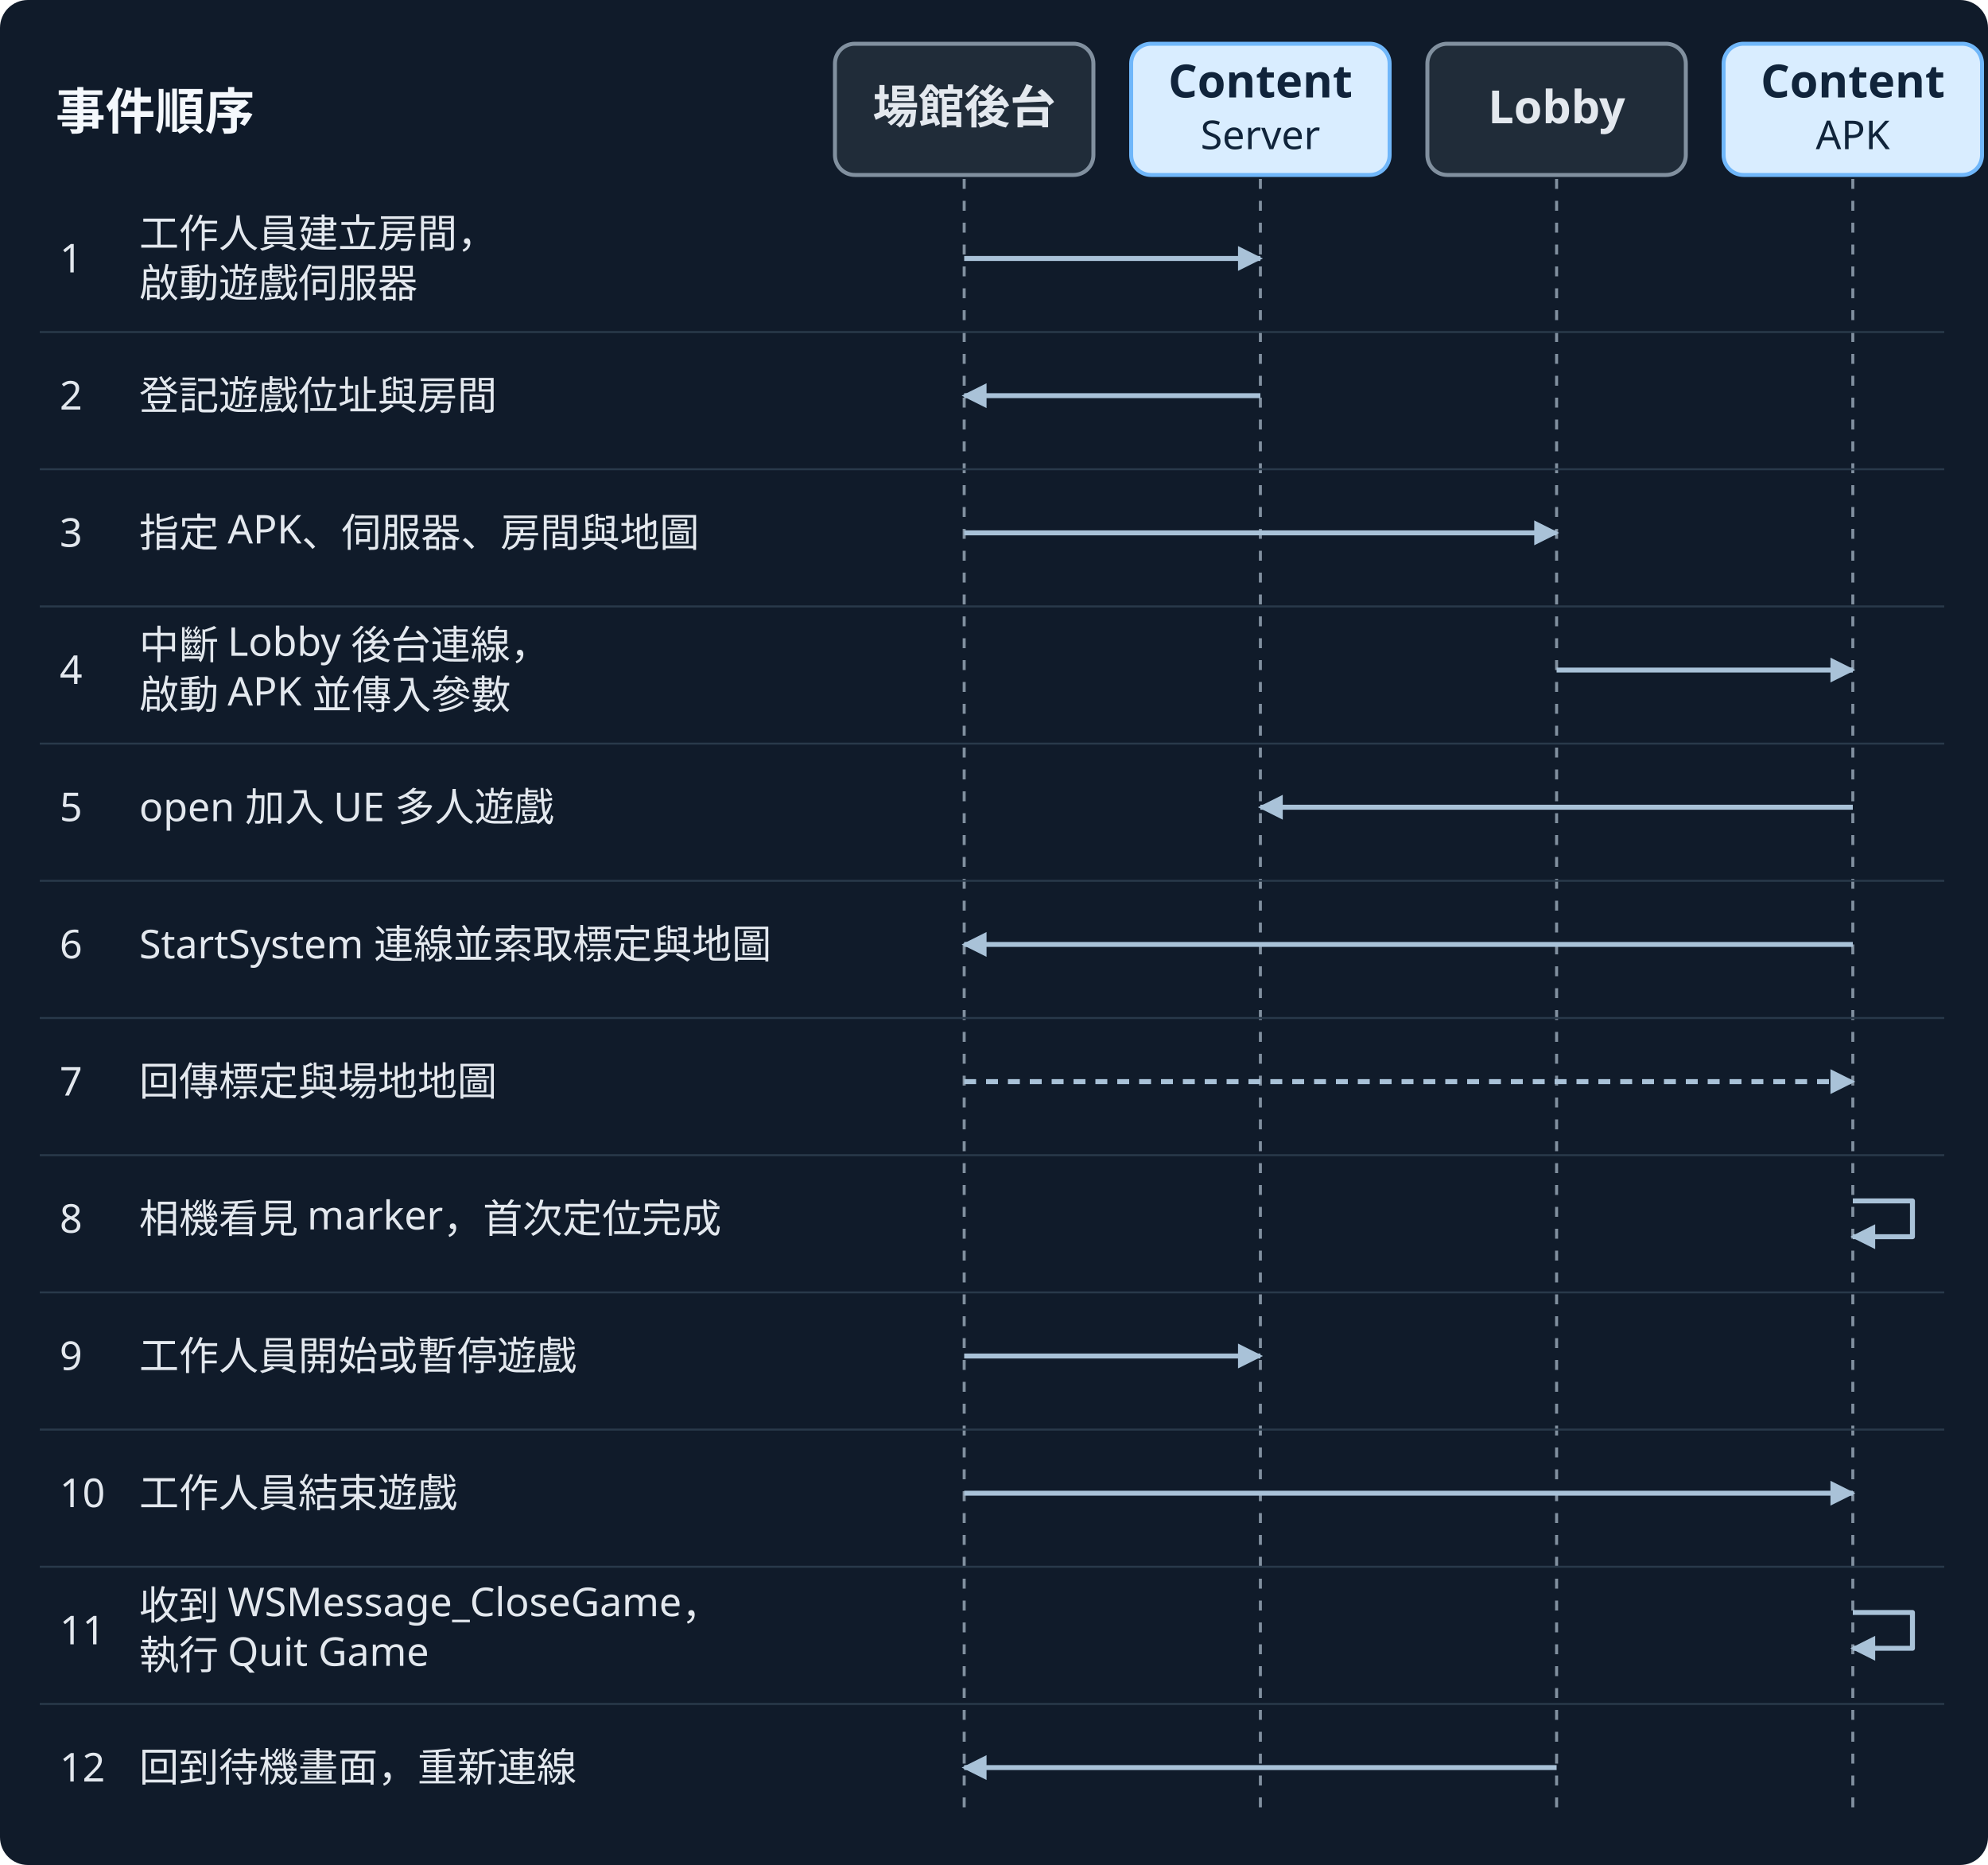
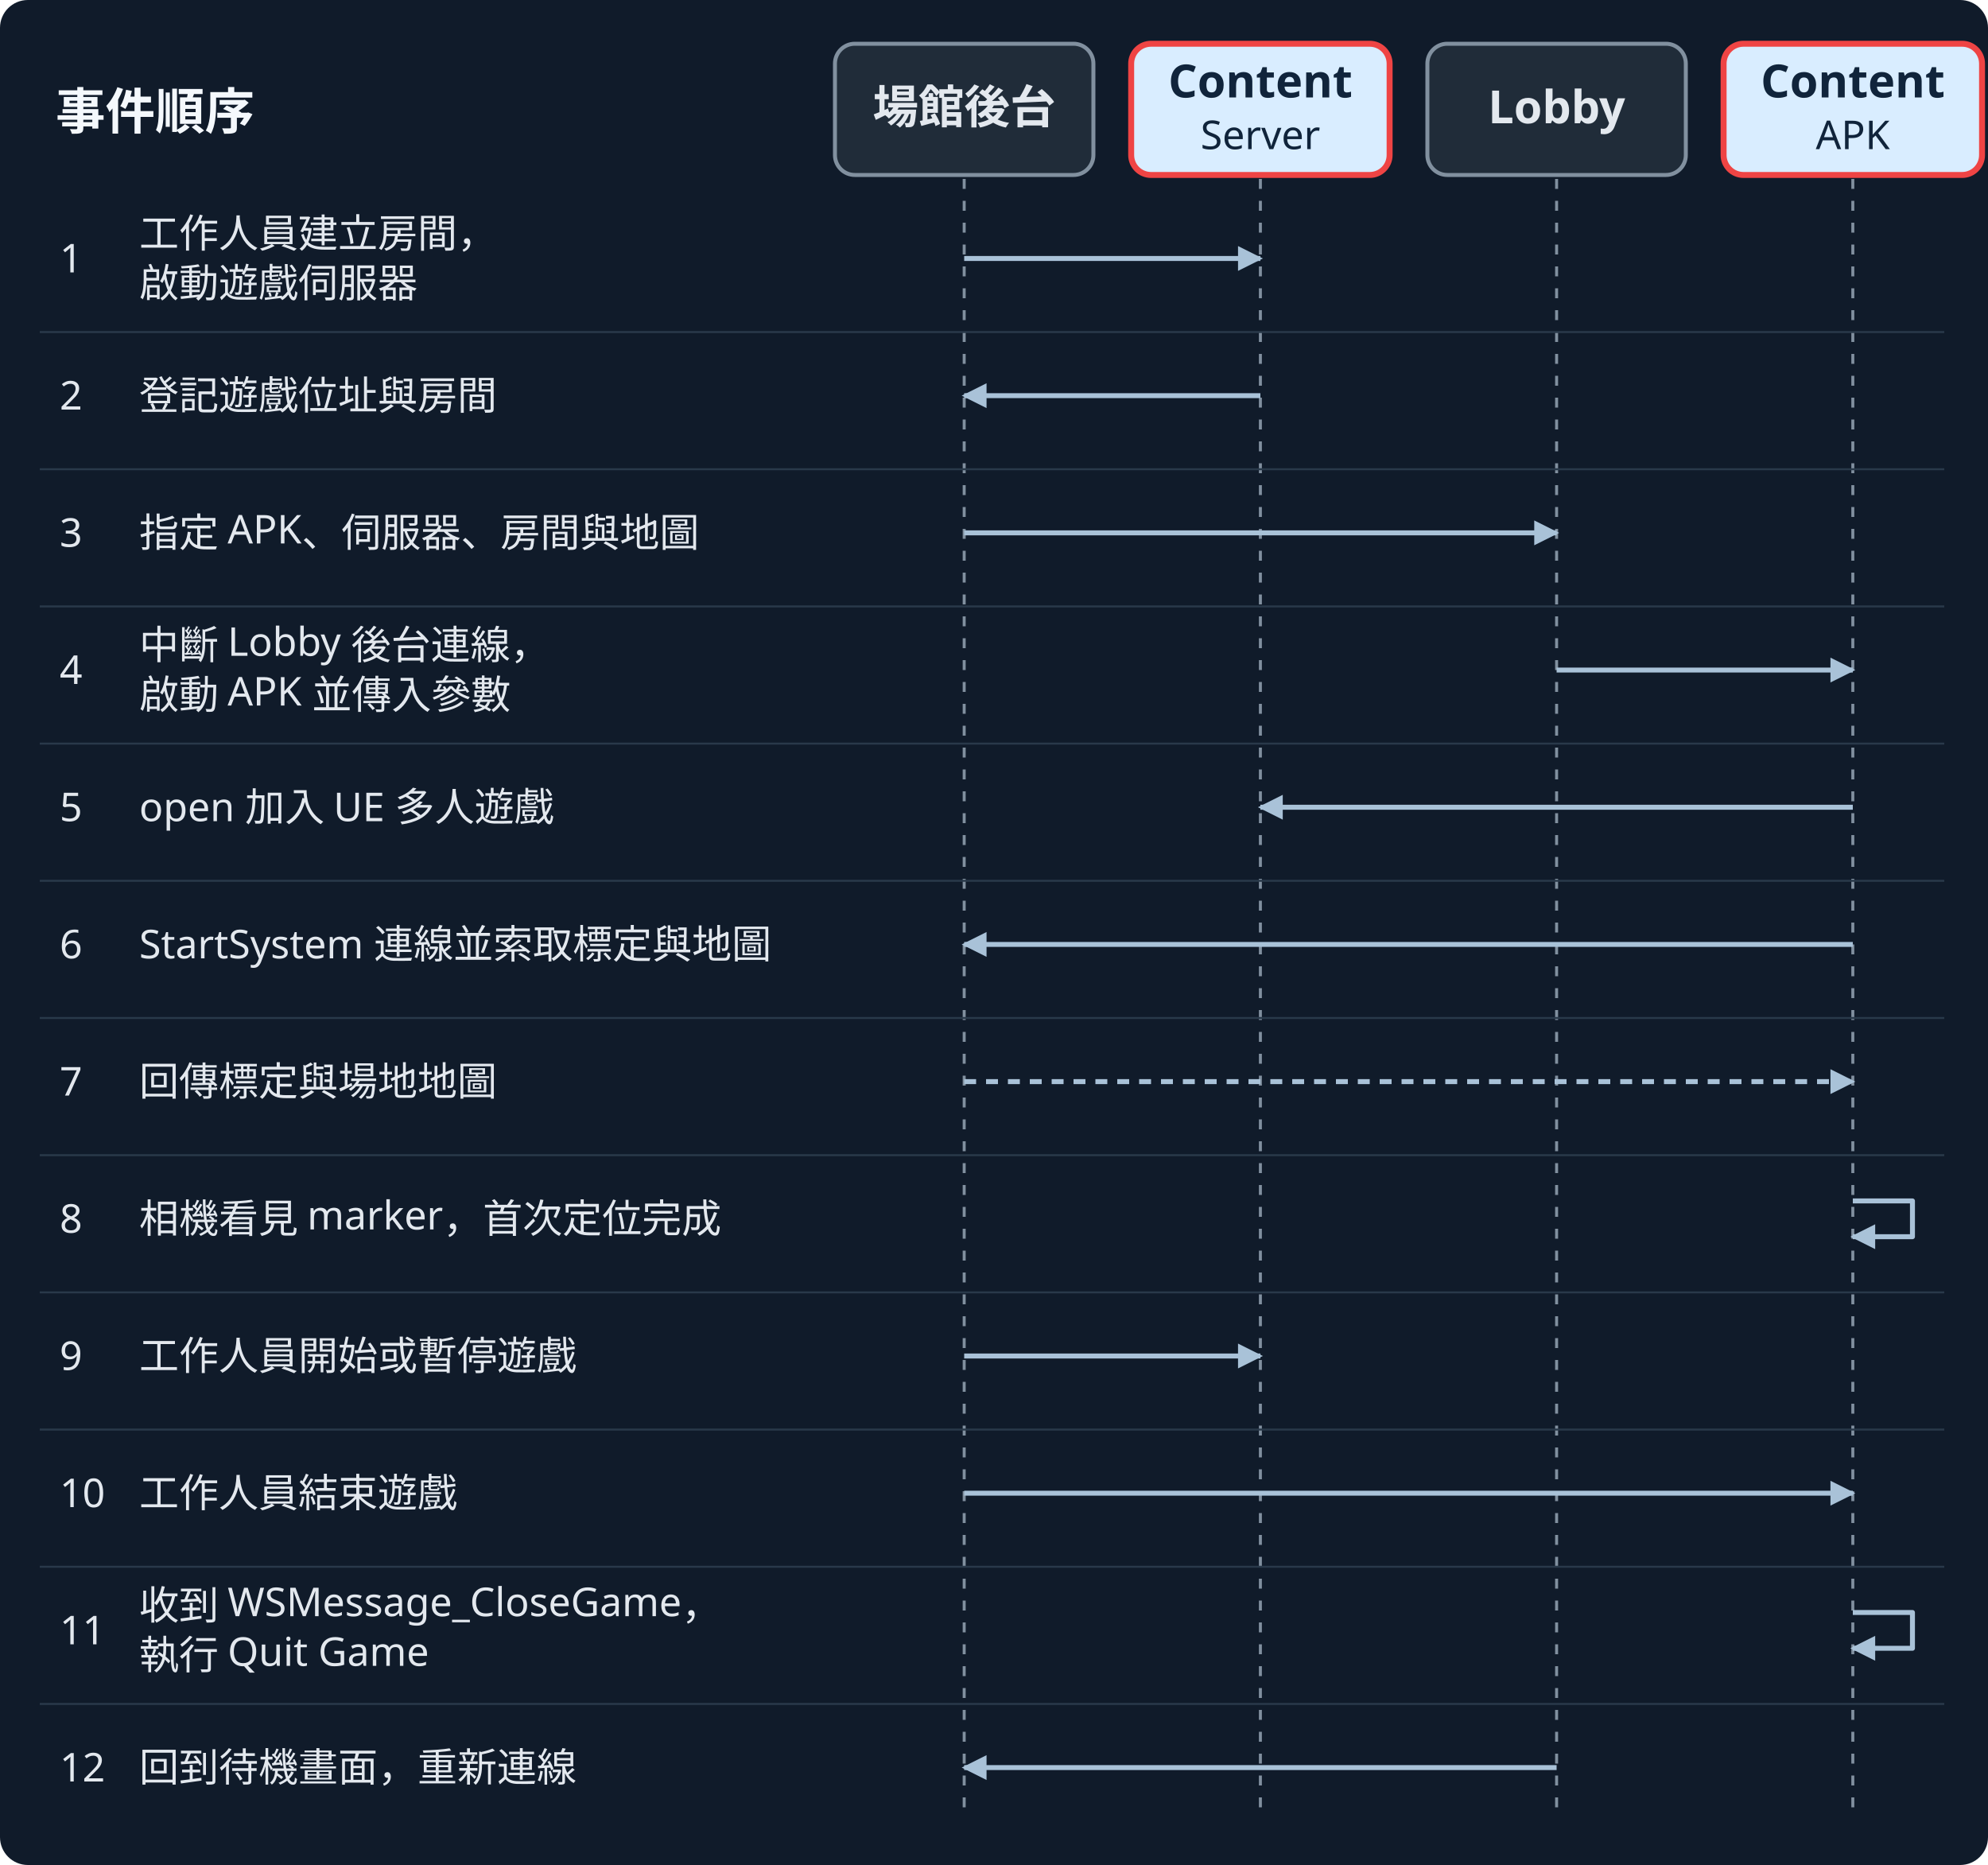
<svg xmlns="http://www.w3.org/2000/svg" width="1000" height="938" viewBox="0 0 1000 938" role="img" aria-labelledby="title desc">
-   <style>text{font-family:"Segoe UI","Microsoft JhengHei","PingFang TC",sans-serif;font-size:20px;fill:#e3e8ee}.title{font-size:23px;font-weight:700}.heading{font-size:25px;font-weight:700;fill:#f4f8fc}.node{fill:#202c39;stroke:#81909f;stroke-width:2}.game{fill:#d9edff;stroke:#70b7fa;stroke-width:2}.dark{fill:#10243b}.group{fill:#172537;stroke:#455a72;stroke-width:1.5}.wire{fill:none;stroke:#a9c2d8;stroke-width:2.5;stroke-linejoin:round;marker-end:url(#arrow)}</style>
+   <style>text{font-family:"Segoe UI","Microsoft JhengHei","PingFang TC",sans-serif;font-size:20px;fill:#e3e8ee}.title{font-size:23px;font-weight:700}.heading{font-size:25px;font-weight:700;fill:#f4f8fc}.node{fill:#202c39;stroke:#81909f;stroke-width:2}.game{fill:#d9edff;stroke:#ef4444;stroke-width:3}.dark{fill:#10243b}.group{fill:#172537;stroke:#455a72;stroke-width:1.5}.wire{fill:none;stroke:#a9c2d8;stroke-width:2.5;stroke-linejoin:round;marker-end:url(#arrow)}</style>
  <defs>
    <marker id="arrow" viewBox="0 0 10 10" refX="9" refY="5" markerWidth="5" markerHeight="5" orient="auto">
      <path d="M0 0L10 5L0 10Z" fill="#a9c2d8" />
    </marker>
  </defs>
  <rect width="1000" height="938" rx="14" fill="#101b2a" />
  <g class="step">
    <rect class="node" x="420" y="22" width="130" height="66" rx="10" />
    <text x="485" y="62" text-anchor="middle" class="title">場館後台</text>
  </g>
  <path d="M485 90V914" fill="none" stroke="#81909f" stroke-width="1.5" stroke-dasharray="5 6" />
  <g class="step">
    <rect class="game" x="569" y="22" width="130" height="66" rx="10" />
    <text x="634" y="49" text-anchor="middle" class="dark title">Content</text>
    <text x="634" y="75" text-anchor="middle" class="dark ">Server</text>
  </g>
  <path d="M634 90V914" fill="none" stroke="#81909f" stroke-width="1.5" stroke-dasharray="5 6" />
  <g class="step">
    <rect class="node" x="718" y="22" width="130" height="66" rx="10" />
    <text x="783" y="62" text-anchor="middle" class="title">Lobby</text>
  </g>
  <path d="M783 90V914" fill="none" stroke="#81909f" stroke-width="1.5" stroke-dasharray="5 6" />
  <g class="step">
    <rect class="game" x="867" y="22" width="130" height="66" rx="10" />
    <text x="932" y="49" text-anchor="middle" class="dark title">Content</text>
    <text x="932" y="75" text-anchor="middle" class="dark">APK</text>
  </g>
  <path d="M932 90V914" fill="none" stroke="#81909f" stroke-width="1.5" stroke-dasharray="5 6" />
  <text x="28" y="65" text-anchor="start" class="heading">事件順序</text>
  <text x="30" y="137" text-anchor="start" class="">1</text>
  <text x="70" y="124.5" text-anchor="start" class="">工作人員建立房間，</text>
  <text x="70" y="149.5" text-anchor="start" class="">啟動遊戲伺服器</text>
  <path class="wire" d="M485 130H634" />
  <path d="M20 167H978" stroke="#29394a" />
  <text x="30" y="206" text-anchor="start" class="">2</text>
  <text x="70" y="206" text-anchor="start" class="">登記遊戲位址與房間</text>
  <path class="wire" d="M634 199H485" />
  <path d="M20 236H978" stroke="#29394a" />
  <text x="30" y="275" text-anchor="start" class="">3</text>
  <text x="70" y="275" text-anchor="start" class="">指定 APK、伺服器、房間與地圖</text>
  <path class="wire" d="M485 268H783" />
  <path d="M20 305H978" stroke="#29394a" />
  <text x="30" y="344" text-anchor="start" class="">4</text>
  <text x="70" y="331.5" text-anchor="start" class="">中斷 Lobby 後台連線，</text>
  <text x="70" y="356.5" text-anchor="start" class="">啟動 APK 並傳入參數</text>
  <path class="wire" d="M783 337H932" />
  <path d="M20 374H978" stroke="#29394a" />
  <text x="30" y="413" text-anchor="start" class="">5</text>
  <text x="70" y="413" text-anchor="start" class="">open 加入 UE 多人遊戲</text>
  <path class="wire" d="M932 406H634" />
  <path d="M20 443H978" stroke="#29394a" />
  <text x="30" y="482" text-anchor="start" class="">6</text>
  <text x="70" y="482" text-anchor="start" class="">StartSystem 連線並索取標定與地圖</text>
  <path class="wire" d="M932 475H485" />
  <path d="M20 512H978" stroke="#29394a" />
  <text x="30" y="551" text-anchor="start" class="">7</text>
  <text x="70" y="551" text-anchor="start" class="">回傳標定與場地地圖</text>
  <path class="wire" d="M485 544H932" stroke-dasharray="6 5" />
  <path d="M20 581H978" stroke="#29394a" />
  <text x="30" y="620" text-anchor="start" class="">8</text>
  <text x="70" y="620" text-anchor="start" class="">相機看見 marker，首次定位完成</text>
  <path class="wire" d="M932 604h30v18h-30" />
  <path d="M20 650H978" stroke="#29394a" />
  <text x="30" y="689" text-anchor="start" class="">9</text>
  <text x="70" y="689" text-anchor="start" class="">工作人員開始或暫停遊戲</text>
  <path class="wire" d="M485 682H634" />
  <path d="M20 719H978" stroke="#29394a" />
  <text x="30" y="758" text-anchor="start" class="">10</text>
  <text x="70" y="758" text-anchor="start" class="">工作人員結束遊戲</text>
  <path class="wire" d="M485 751H932" />
  <path d="M20 788H978" stroke="#29394a" />
  <text x="30" y="827" text-anchor="start" class="">11</text>
  <text x="70" y="814.5" text-anchor="start" class="">收到 WSMessage_CloseGame，</text>
  <text x="70" y="839.5" text-anchor="start" class="">執行 Quit Game</text>
  <path class="wire" d="M932 811h30v18h-30" />
  <path d="M20 857H978" stroke="#29394a" />
  <text x="30" y="896" text-anchor="start" class="">12</text>
  <text x="70" y="896" text-anchor="start" class="">回到待機畫面，重新連線</text>
  <path class="wire" d="M783 889H485" />
</svg>
